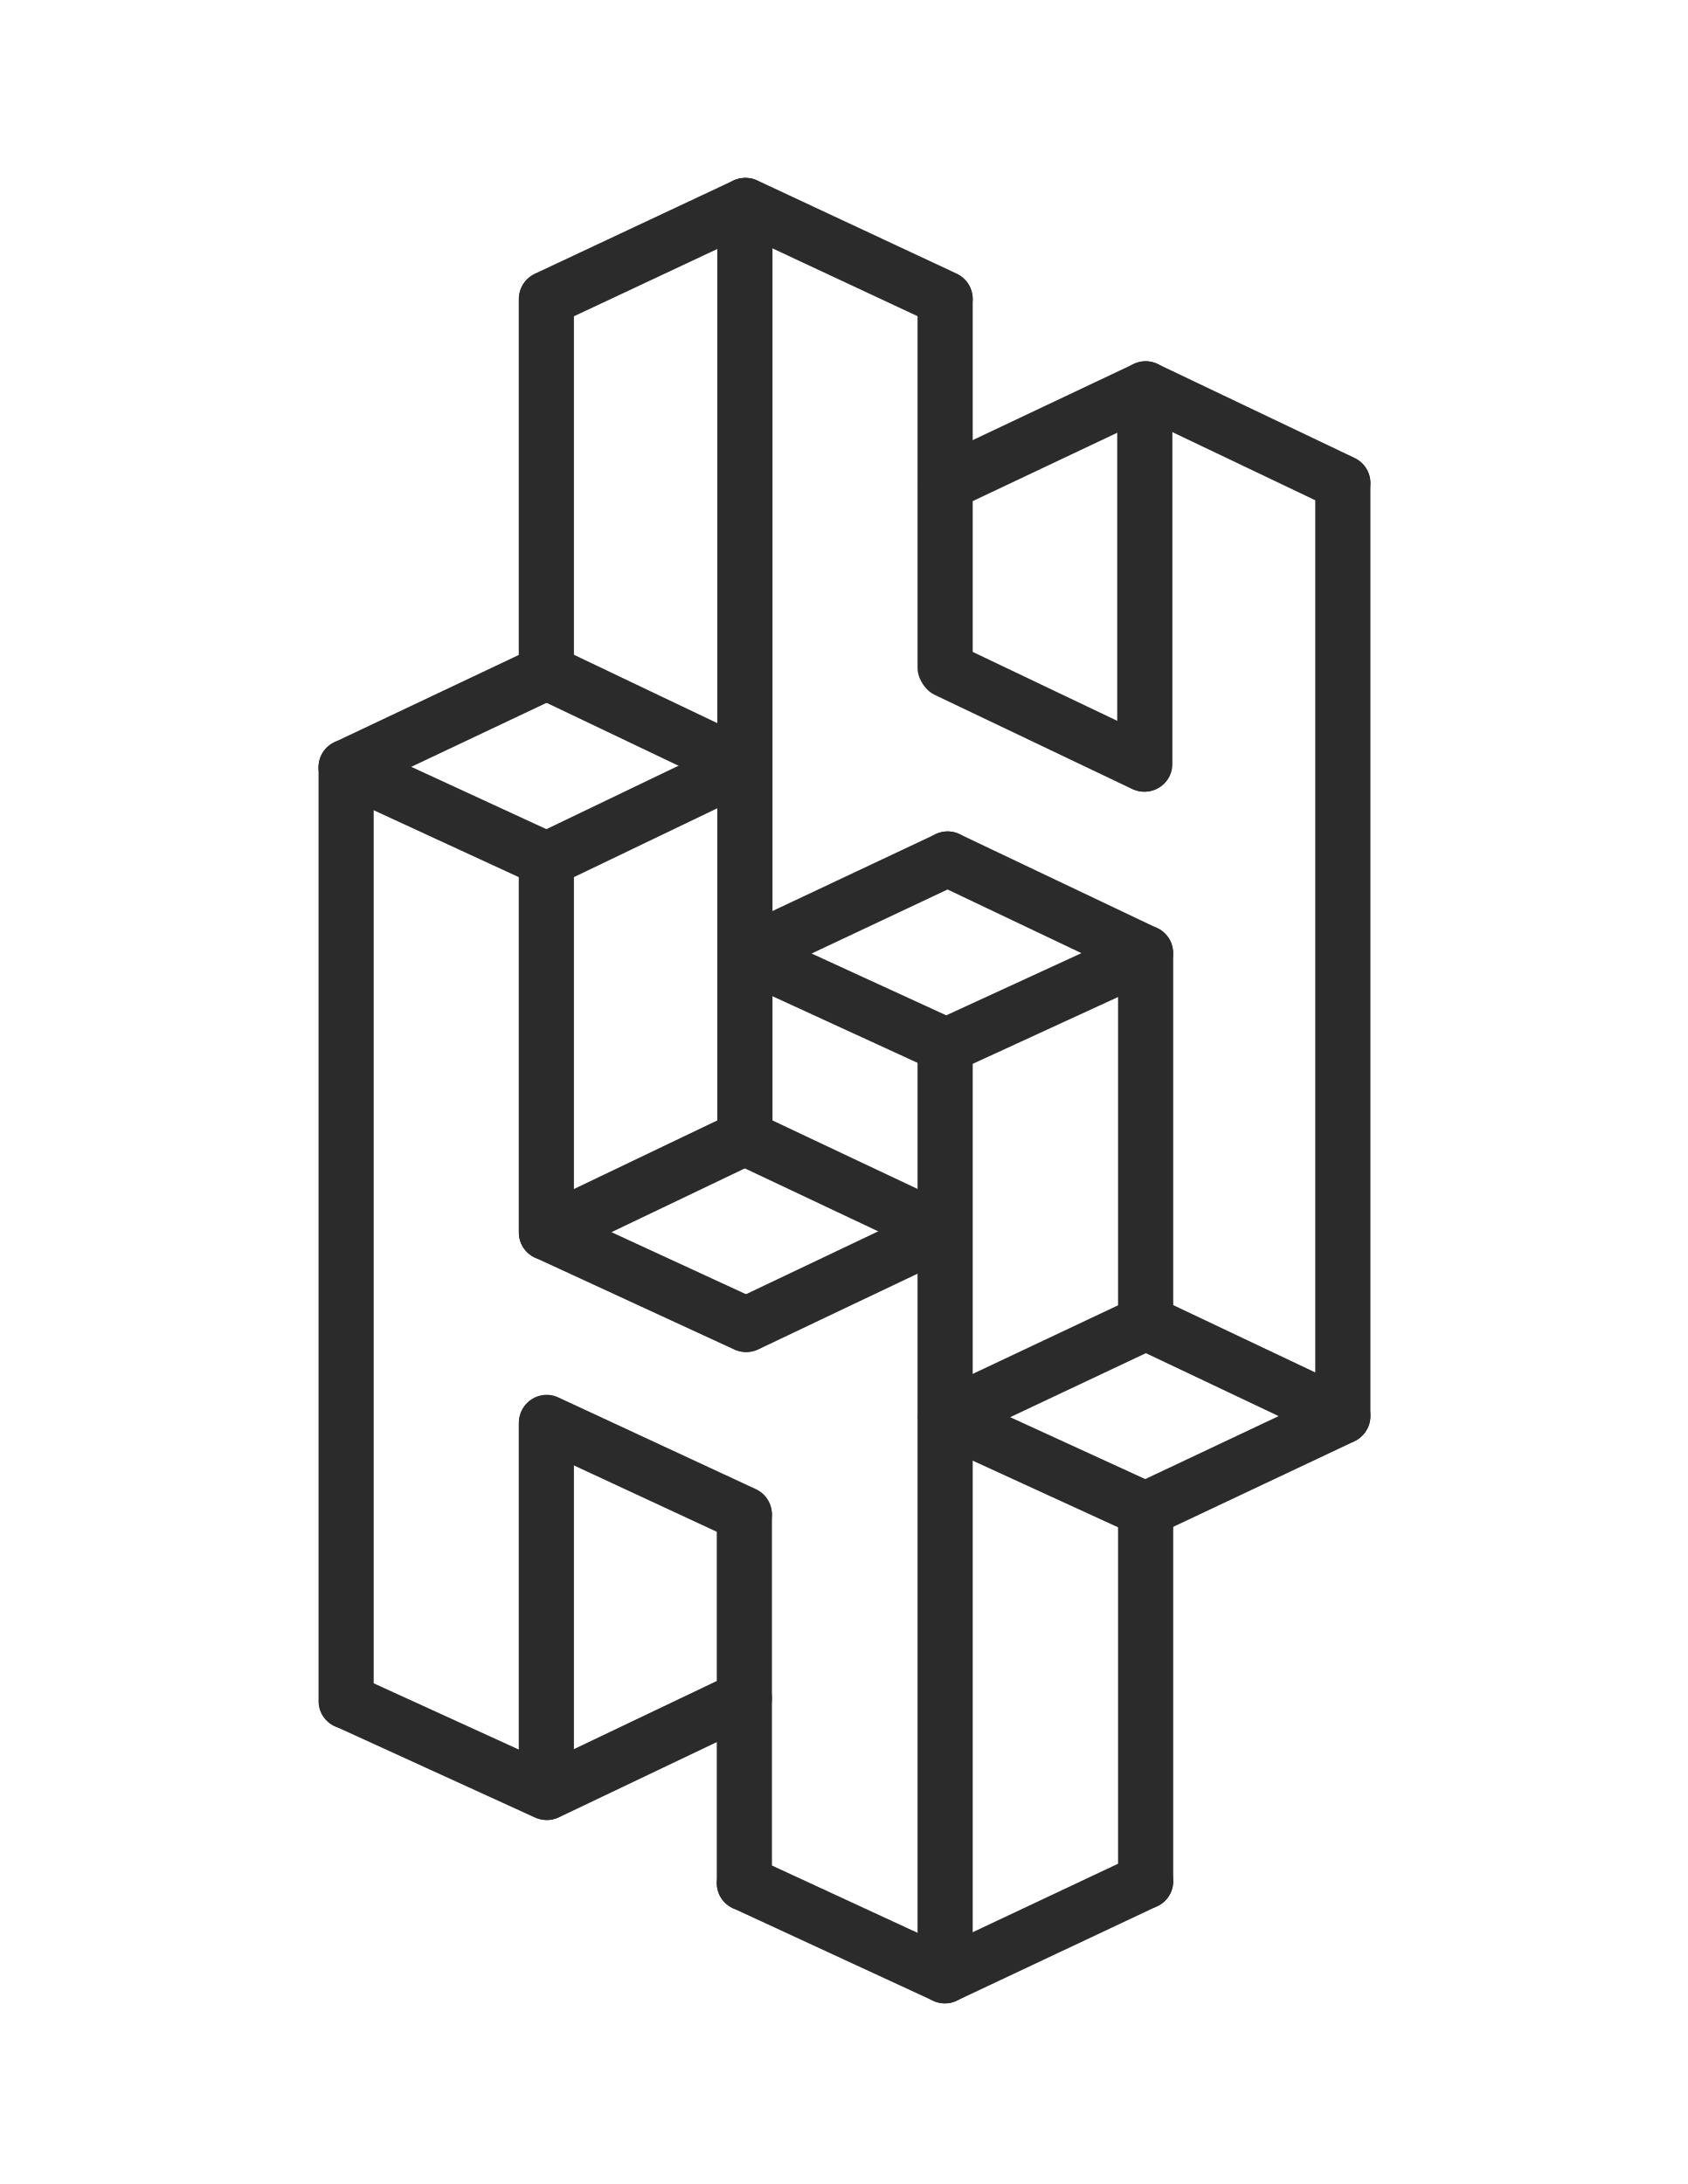
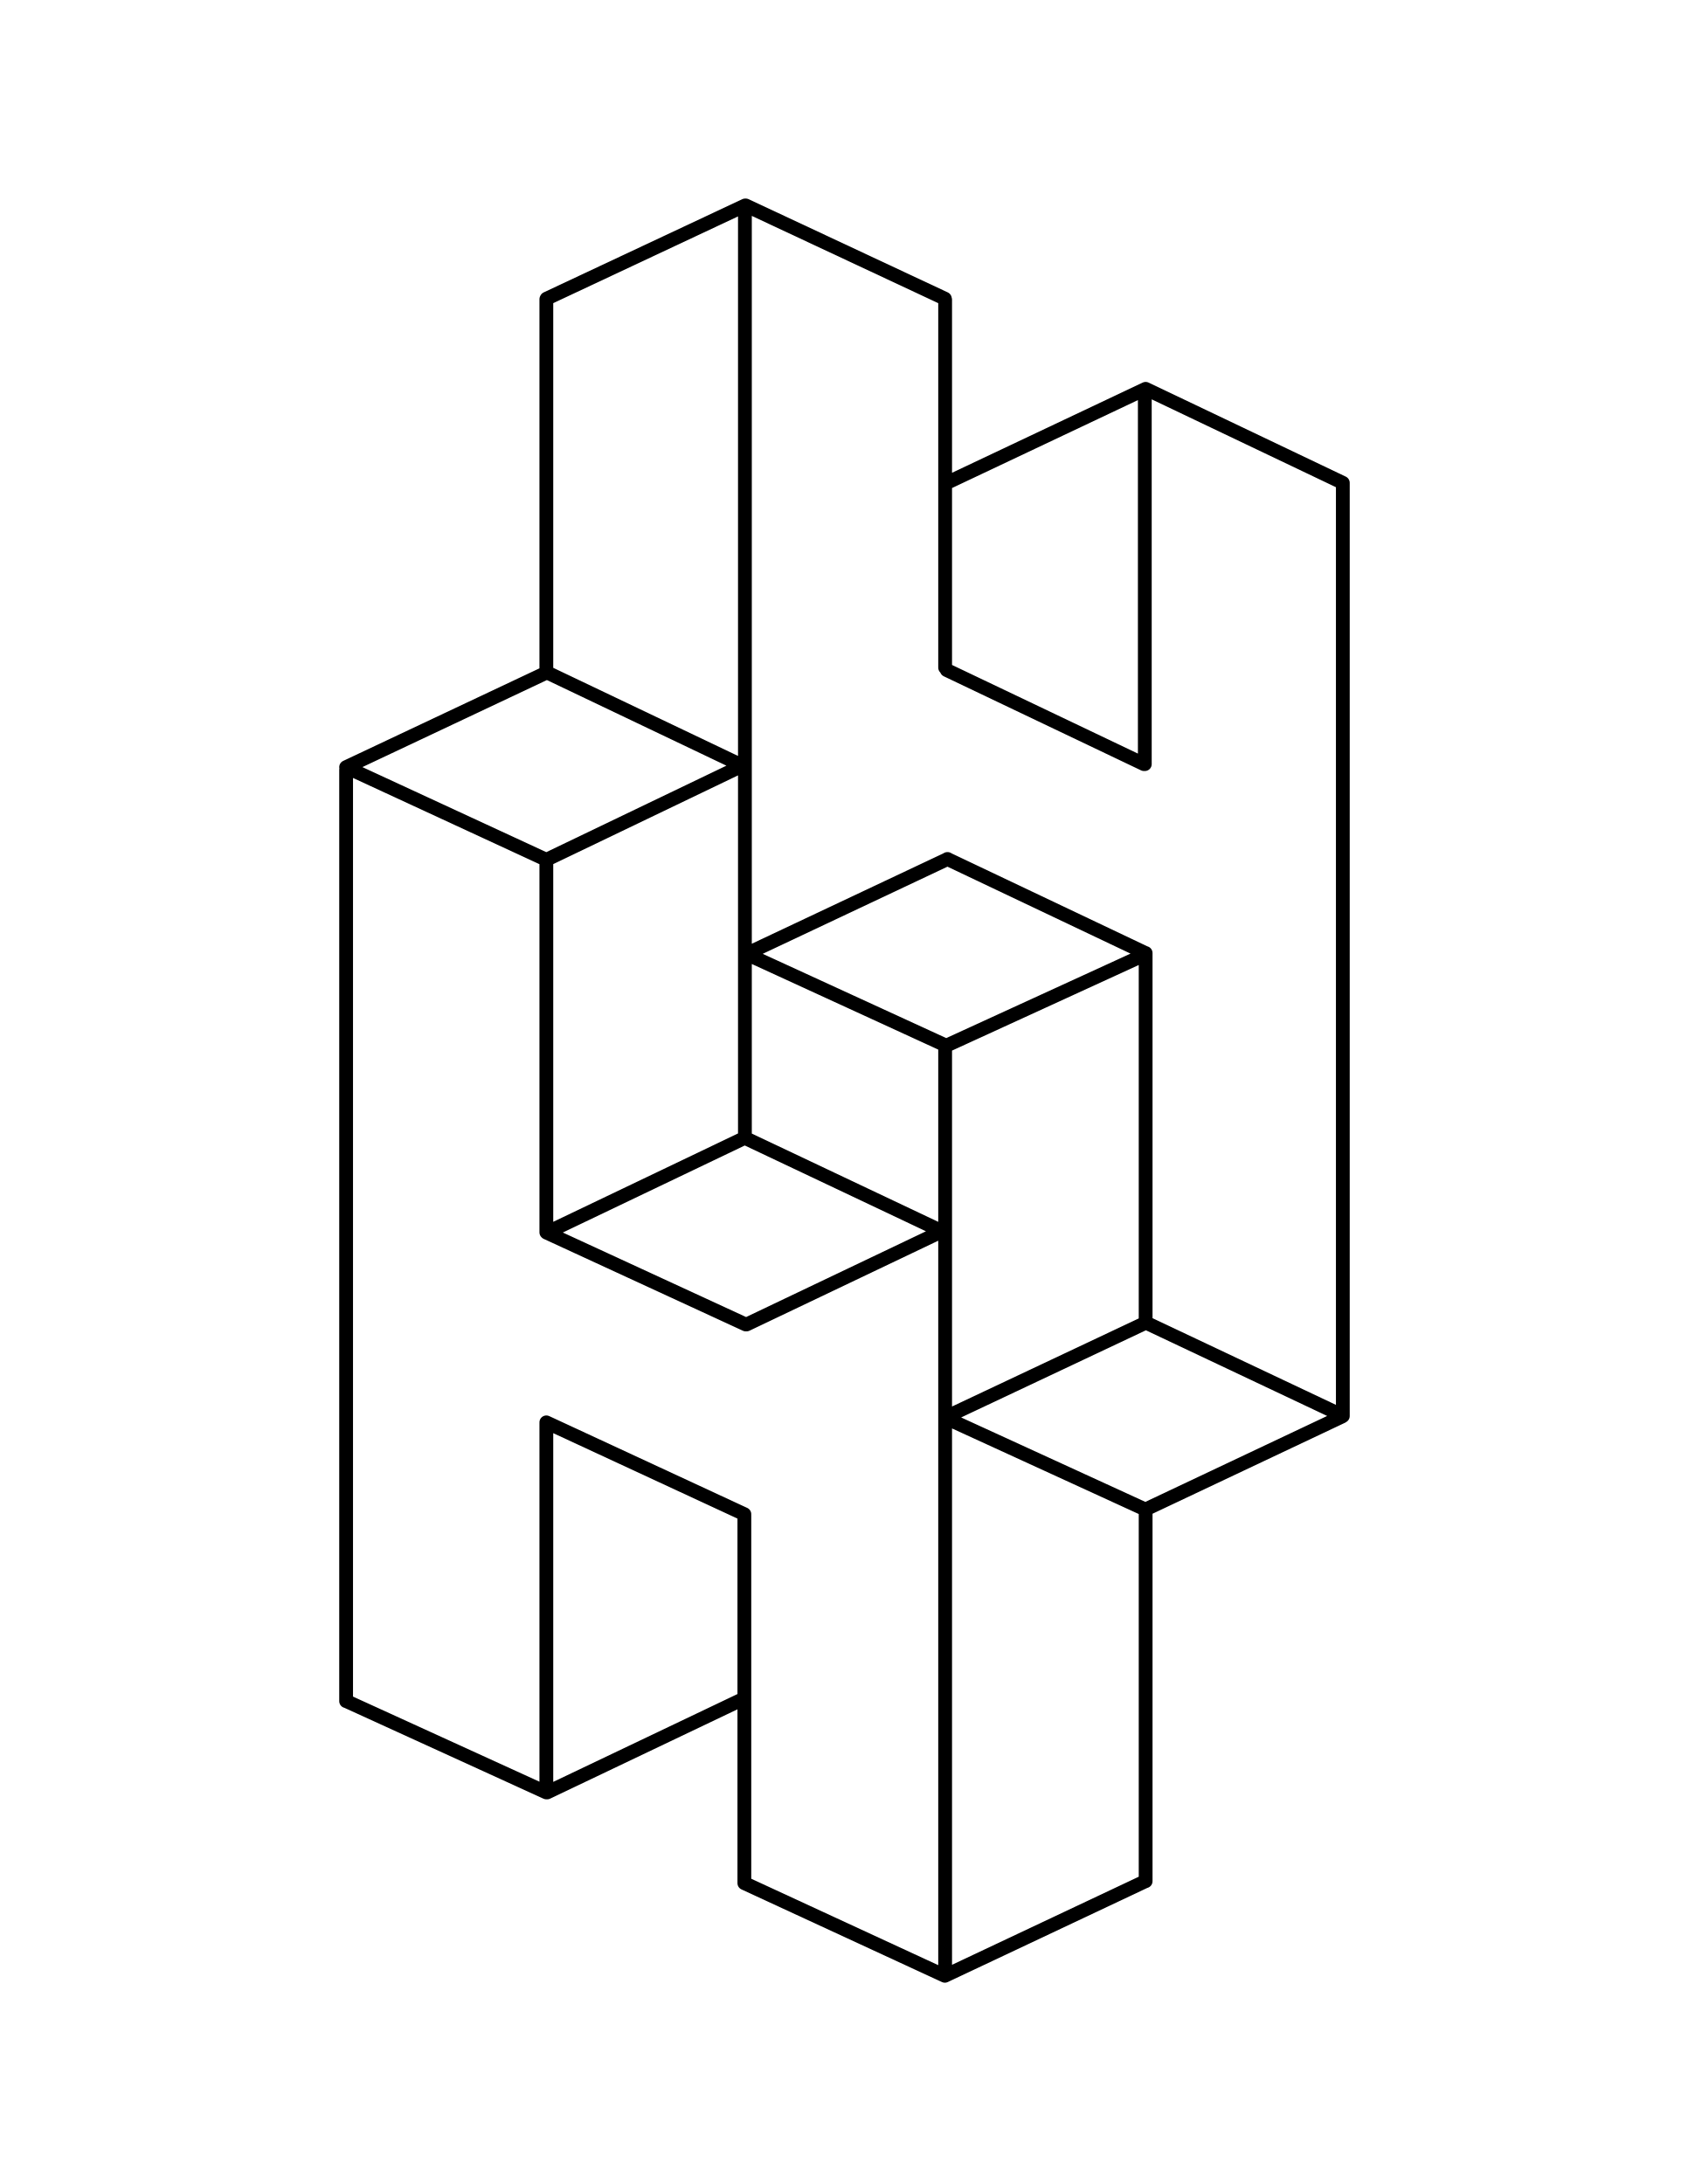
<svg xmlns="http://www.w3.org/2000/svg" id="Layer_1" viewBox="0 0 612 792">
-   <style>.st0{fill:none;stroke:#2b2b2b;stroke-width:20;stroke-linecap:round;stroke-linejoin:round;stroke-miterlimit:10}</style>
-   <path id="XMLID_39_" class="st0" d="M198.1 108.5v135.1" />
-   <path id="XMLID_38_" class="st0" d="M198.1 311.8v135.1" />
-   <path id="XMLID_37_" class="st0" d="M198.1 516.1v133.5" />
-   <path id="XMLID_36_" class="st0" d="M269.9 549.5v133.4" />
-   <path id="XMLID_35_" class="st0" d="M415.4 547.3v134.9" />
-   <path id="XMLID_34_" class="st0" d="M415.4 345.6v134.2" />
-   <path id="XMLID_33_" class="st0" d="M415.1 141.7v135.4" />
-   <path id="XMLID_32_" class="st0" d="M342.7 108.7v133.4" />
-   <path id="XMLID_31_" class="st0" d="M270.1 74.6v338.1" />
-   <path id="XMLID_30_" class="st0" d="M342.7 379.6v336.5" />
-   <path id="XMLID_29_" class="st0" d="M125.5 279.2v337.7" />
-   <path id="XMLID_28_" class="st0" d="M486.9 175.3v338.2" />
-   <path id="XMLID_27_" class="st0" d="M125.5 278.2l72.2 33.3" />
-   <path id="XMLID_26_" class="st0" d="M269.7 277.9l-71.5-34.1" />
-   <path id="XMLID_25_" class="st0" d="M342.7 108.3l-72.3-33.8" />
-   <path id="XMLID_24_" class="st0" d="M486.9 175.1L415.4 141" />
-   <path id="XMLID_23_" class="st0" d="M125.5 278.2l72.7-34.4" />
-   <path id="XMLID_22_" class="st0" d="M198.2 108.3l72-33.8" />
-   <path id="XMLID_21_" class="st0" d="M342.9 175.3l72.5-34.3" />
-   <path id="XMLID_20_" class="st0" d="M198.7 311.5l71-34.1" />
-   <path id="XMLID_19_" class="st0" d="M270.8 346l72.3 33.2" />
-   <path id="XMLID_18_" class="st0" d="M198.2 447l72.2 33.3" />
-   <path id="XMLID_17_" class="st0" d="M198.2 515.8l71.7 33.3" />
-   <path id="XMLID_16_" class="st0" d="M415.3 345.6l-71.7-34.1" />
-   <path id="XMLID_15_" class="st0" d="M414.8 277.1L343.3 243" />
-   <path id="XMLID_14_" class="st0" d="M342.2 446.7l-72-34" />
-   <path id="XMLID_13_" class="st0" d="M270.8 345.8l72.8-34.3" />
-   <path id="XMLID_12_" class="st0" d="M198.2 447l71.7-34.3" />
-   <path id="XMLID_11_" class="st0" d="M343.1 379.2l72.2-33.2" />
-   <path id="XMLID_10_" class="st0" d="M270.7 480.3l71.5-34" />
-   <path id="XMLID_9_" class="st0" d="M342.9 514.2l72.2 33.1" />
-   <path id="XMLID_8_" class="st0" d="M269.9 682.9l72.7 33.6" />
-   <path id="XMLID_7_" class="st0" d="M125.6 616.9l72.5 33.1" />
-   <path id="XMLID_6_" class="st0" d="M486.9 513.5l-71.5-33.9" />
-   <path id="XMLID_5_" class="st0" d="M342.9 513.9l72.7-34.3" />
-   <path id="XMLID_4_" class="st0" d="M415.1 547.5l71.6-33.8" />
-   <path id="XMLID_3_" class="st0" d="M342.6 716.5l72.8-34.3" />
-   <path id="XMLID_1_" class="st0" d="M198.4 650l71.5-34.1" />
+   <style>.st0{fill:none;stroke:#000;stroke-width:5;stroke-linecap:round;stroke-linejoin:round;stroke-miterlimit:10}</style>
+   <path id="XMLID_58_" class="st0" d="M198.1 108.5v135.1m0 203.3V311.8m0 204.3v133.4m71.8 33.4V549.5m145.5-2.2v134.9m0-202.4V345.6m-.3-68.5V141.7m-72.4 100.4V108.7m-72.6-34.1v338.2m72.6 303.3V379.6M125.5 279.2v337.7m361.4-103.4V175.3M125.5 278.2l72.2 33.4m.5-67.8l71.5 34.1m.7-203.4l72.2 33.8m72.8 32.7l71.5 34.1M125.5 278.2l72.7-34.3m0-135.6l72-33.8m72.7 100.8l72.5-34.3M269.7 277.4l-71 34.1m144.4 67.7L270.8 346m-.4 134.3L198.2 447m71.7 102.1l-71.8-33.3m217.2-170.2l-71.8-34.1m71.3-34.4L343.3 243m-73.1 169.7l72 34.1m1.4-135.3l-72.7 34.3m-1 66.9L198.2 447m144.9-67.8l72.2-33.1M270.7 480.3l71.5-34.1m72.9 101.1l-72.2-33.1m-.3 202.3l-72.7-33.6m-144.3-66l72.5 33.1m217.3-170.4l71.5 33.8m-71.3-33.8l-72.7 34.3m72.2 33.6l71.5-33.8m-144 202.8l72.7-34.3M198.4 650l71.5-34.1" />
</svg>
